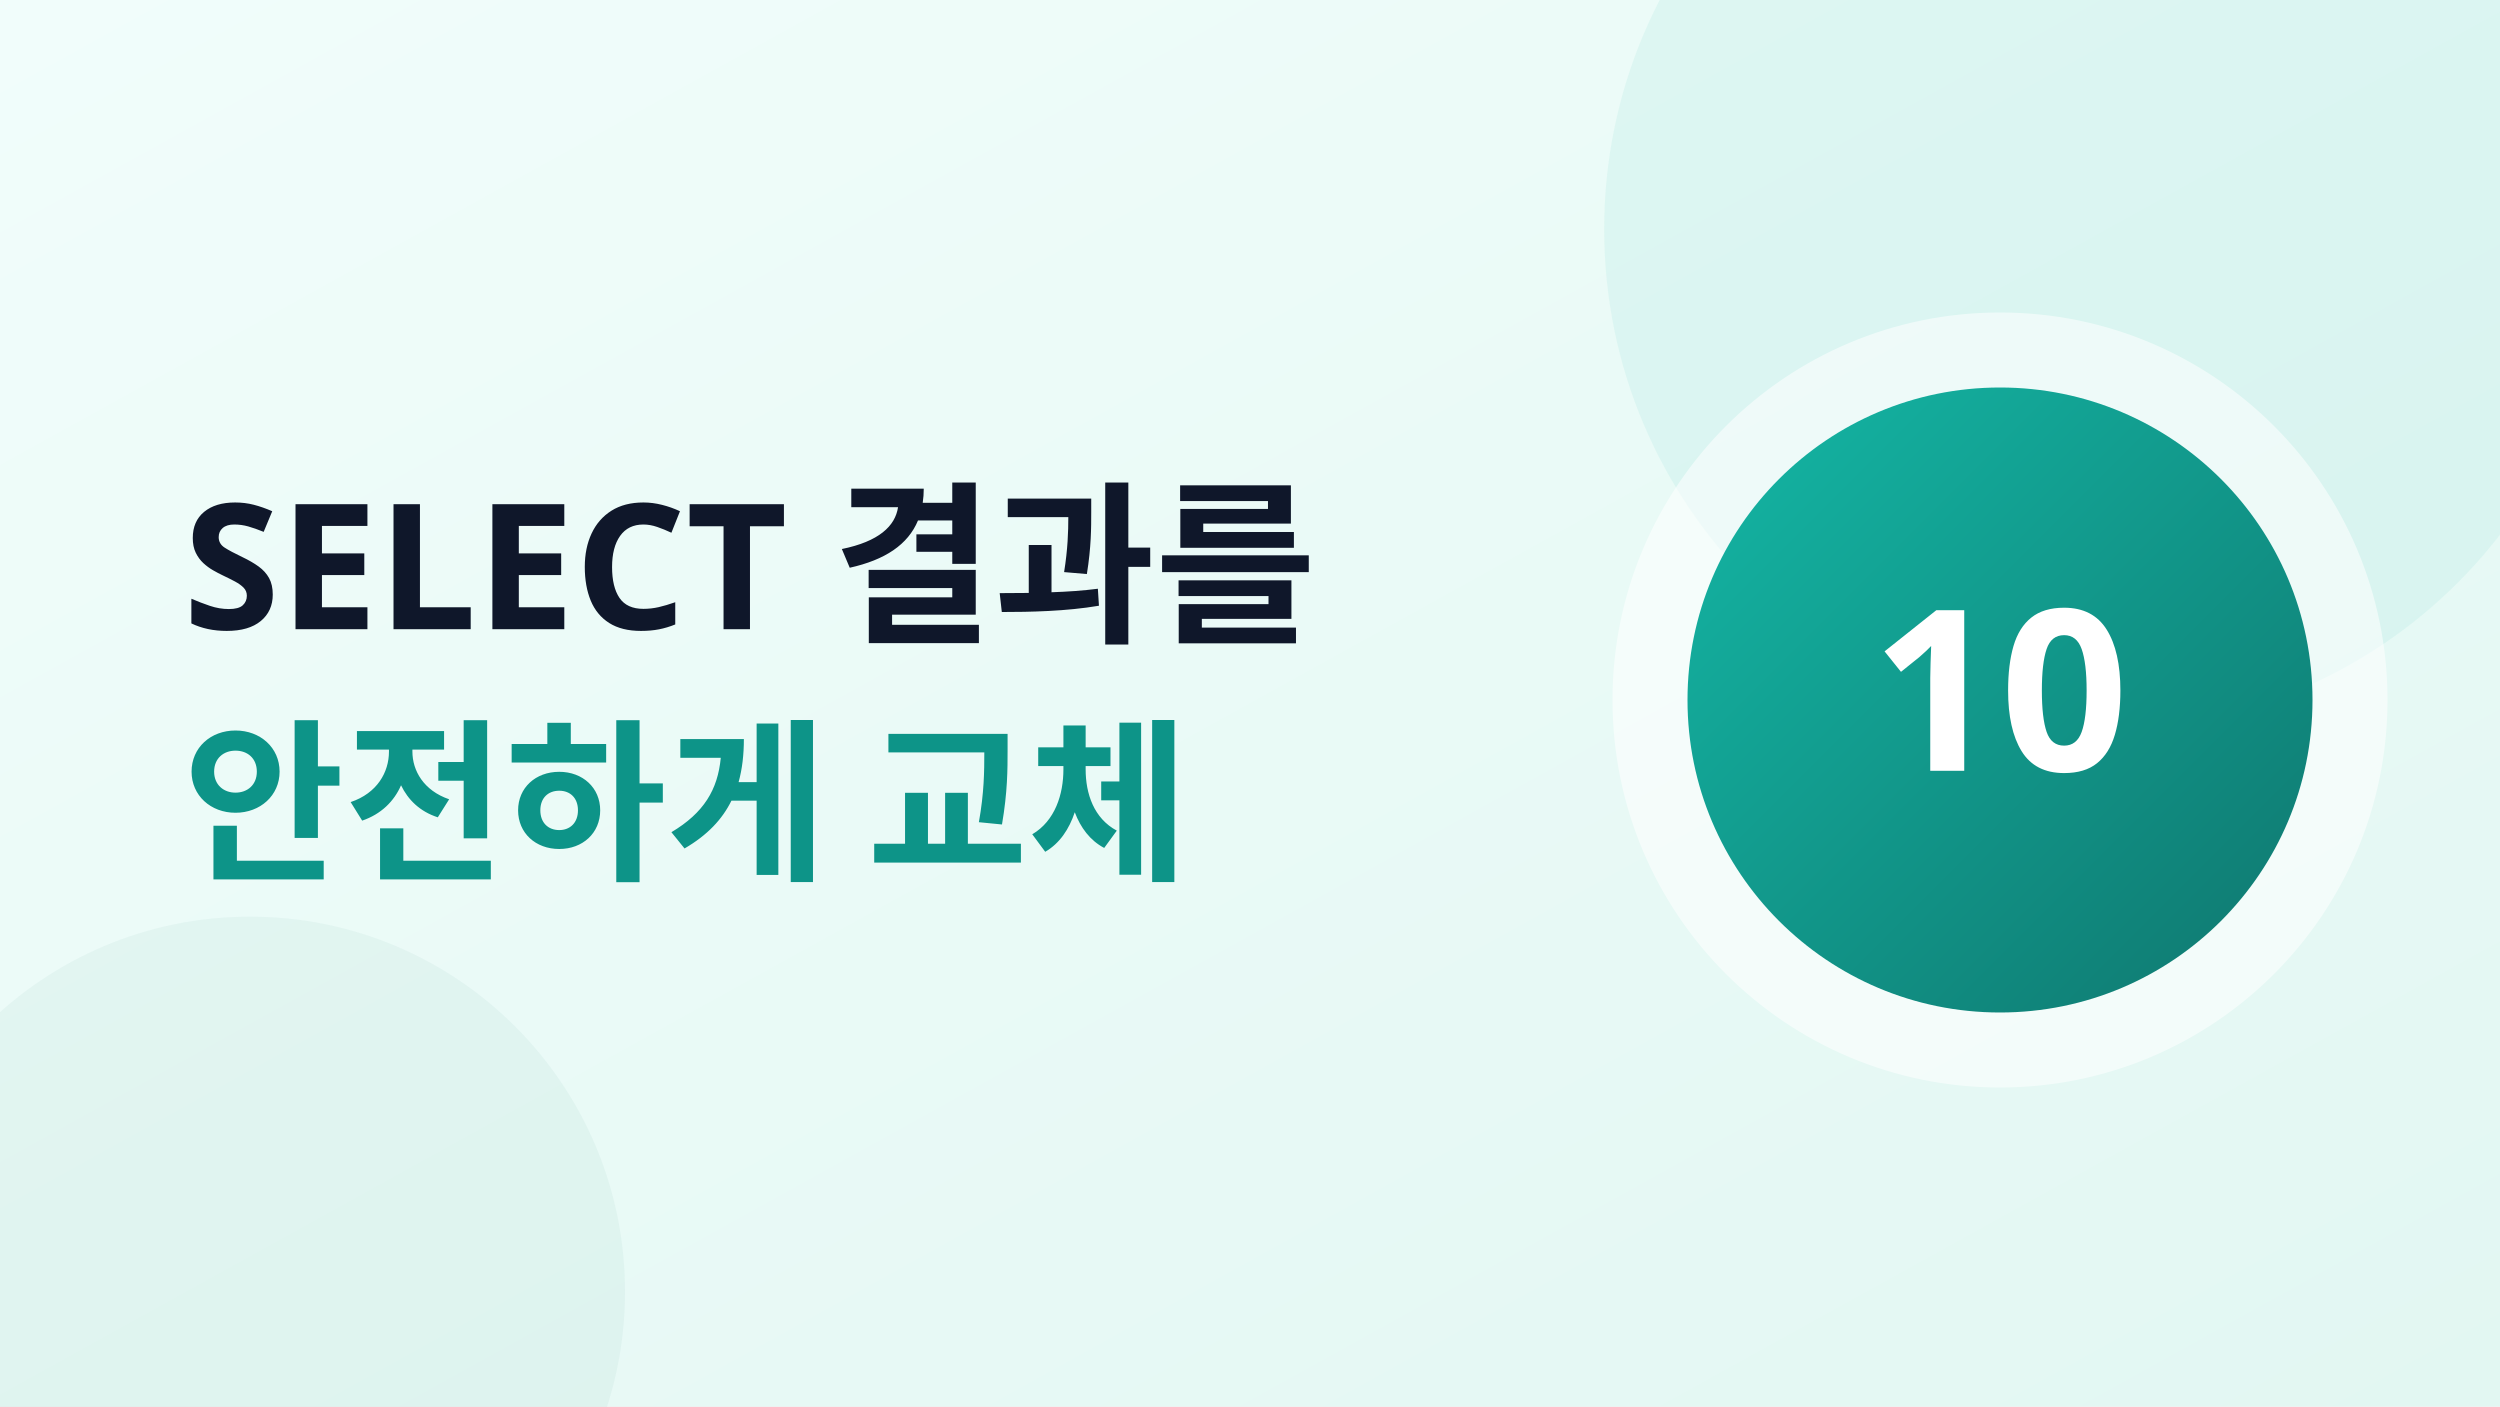
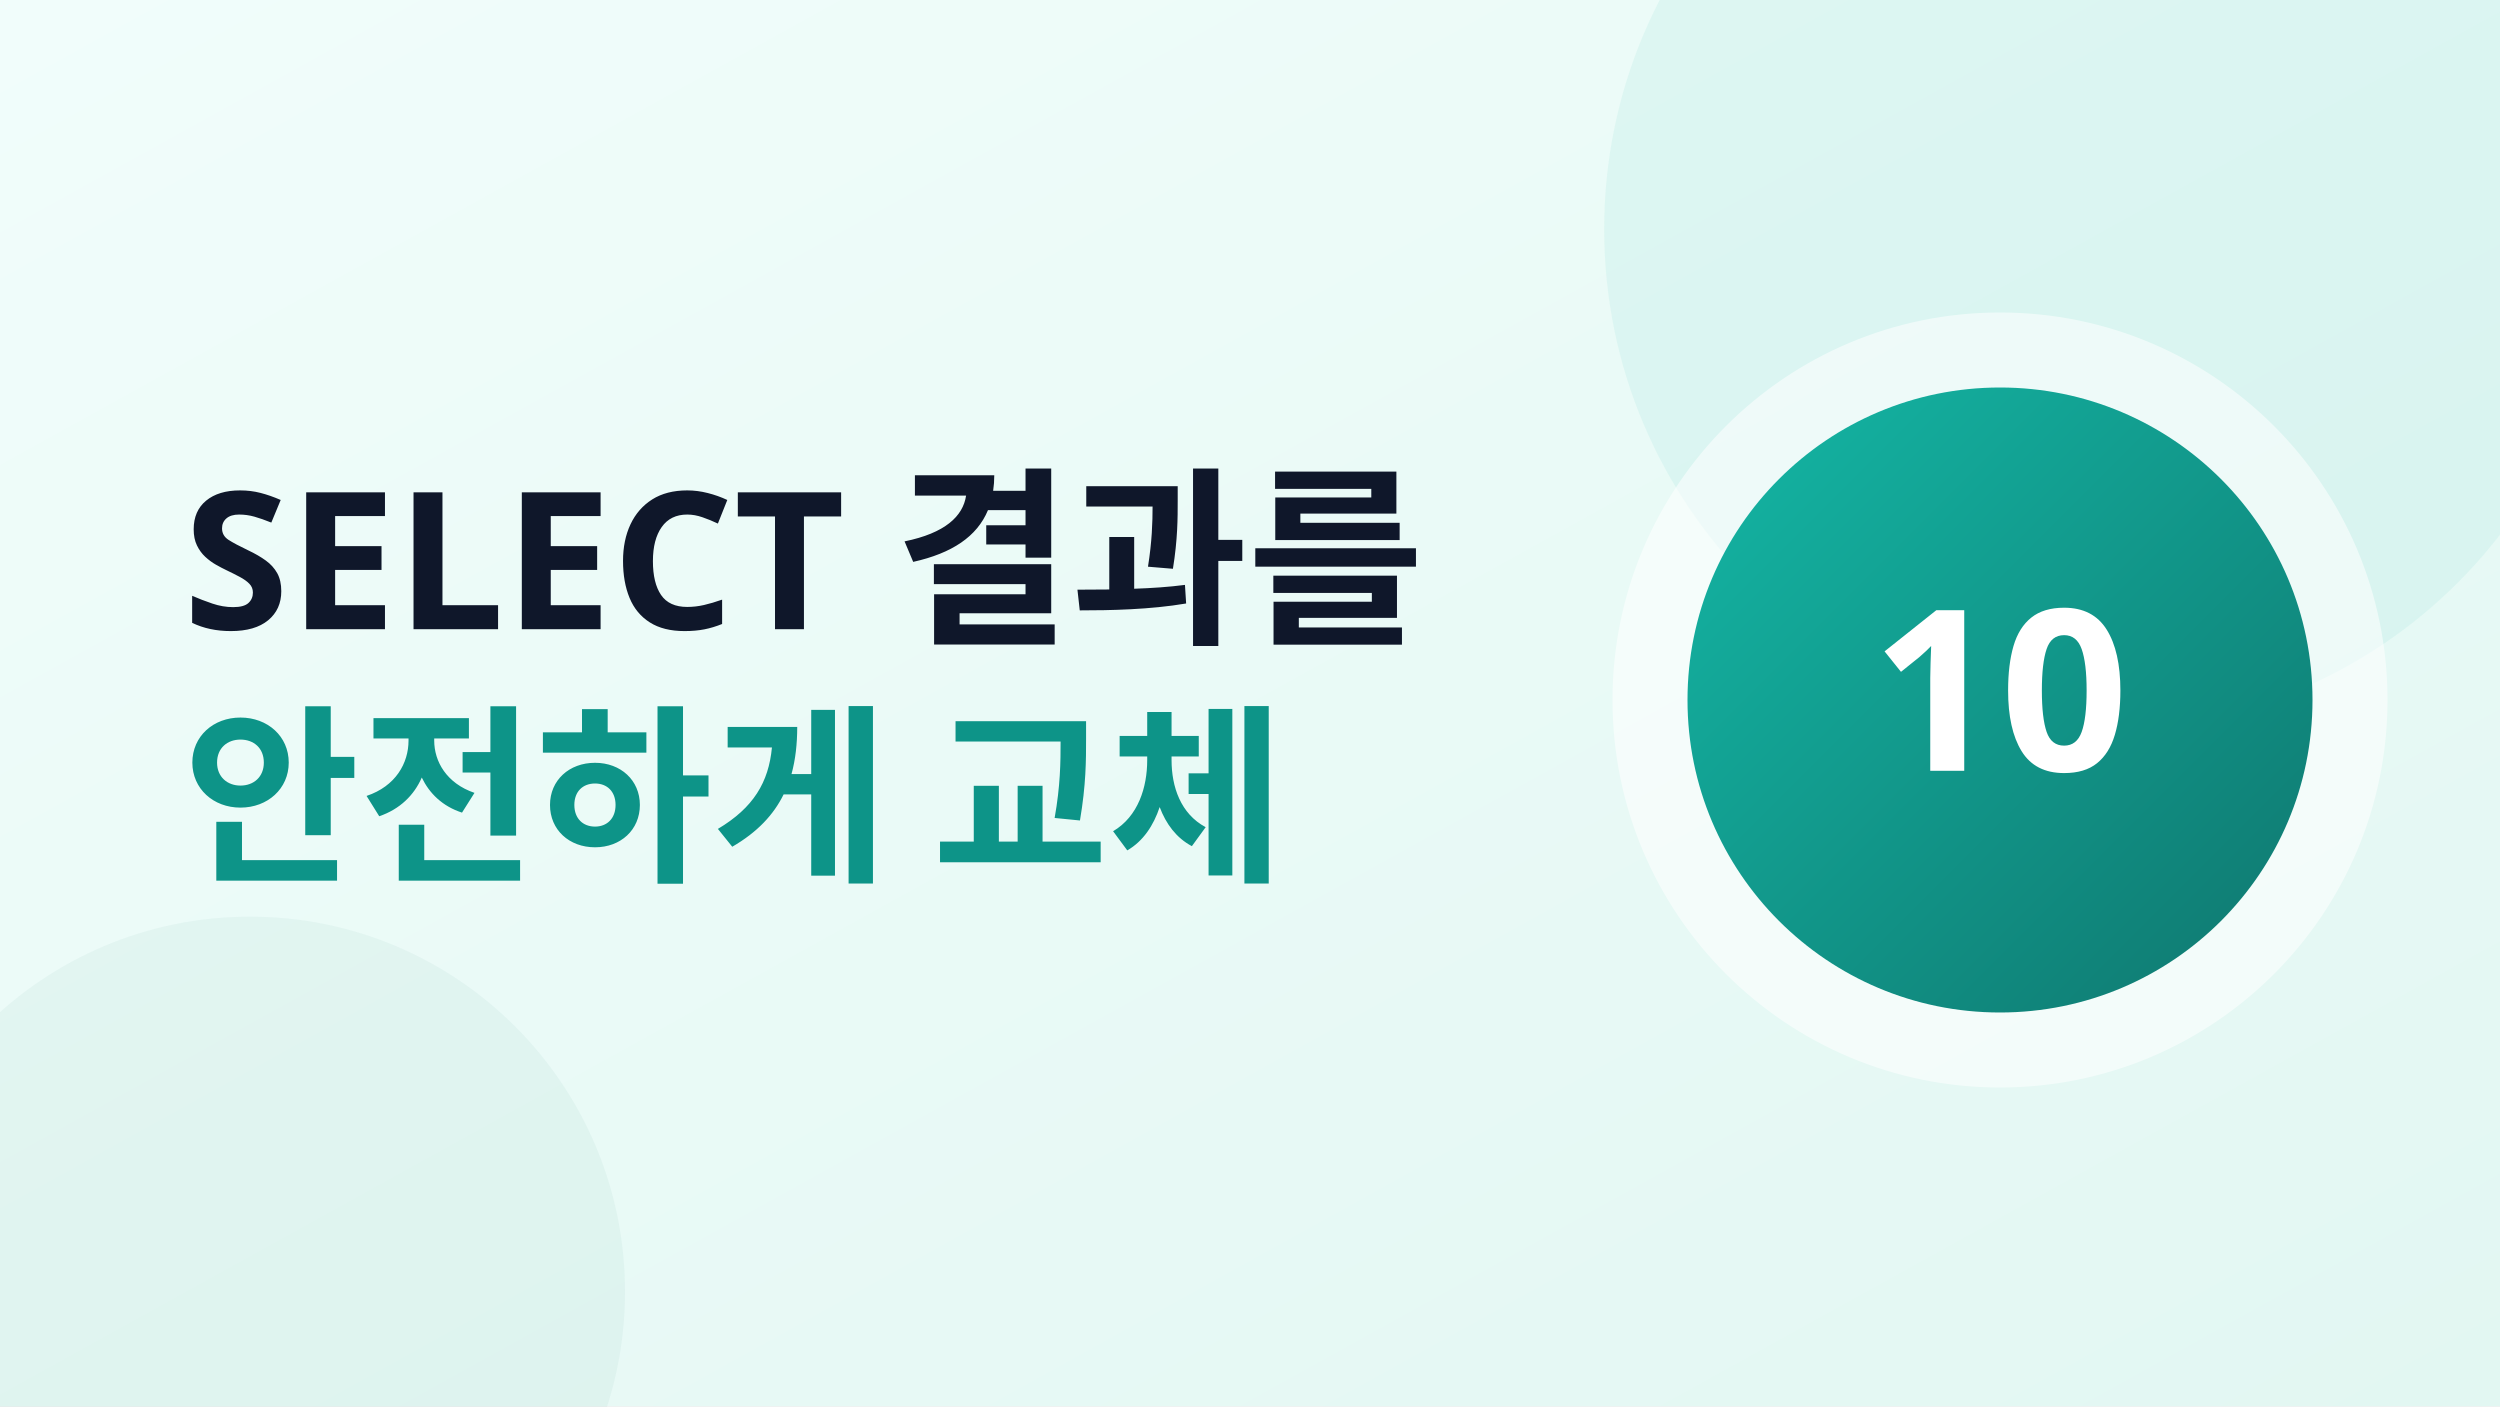
<svg xmlns="http://www.w3.org/2000/svg" viewBox="0 0 1200 675" role="img" aria-label="TECH NOTE · 온톨로지 10편 — SELECT 결과를 안전하게 교체">
  <defs>
    <linearGradient id="bg" x1="0" y1="0" x2="1" y2="1">
      <stop offset="0" stop-color="#f1fdfb" />
      <stop offset="1" stop-color="#e2f7f2" />
    </linearGradient>
    <linearGradient id="badge" x1="0" y1="0" x2="1" y2="1">
      <stop offset="0" stop-color="#14b8a6" />
      <stop offset="1" stop-color="#0f766e" />
    </linearGradient>
  </defs>
  <rect width="1200" height="675" fill="url(#bg)" />
  <circle cx="1010" cy="110" r="240" fill="#14b8a6" opacity="0.07" />
  <circle cx="120" cy="620" r="180" fill="#0f766e" opacity="0.05" />
-   <text x="88" y="302" font-family="Pretendard,'Pretendard Variable','Malgun Gothic','Apple SD Gothic Neo','Noto Sans KR',sans-serif" font-size="84" font-weight="800" fill="#0f172a">SELECT 결과를</text>
-   <text x="88" y="416" font-family="Pretendard,'Pretendard Variable','Malgun Gothic','Apple SD Gothic Neo','Noto Sans KR',sans-serif" font-size="84" font-weight="800" fill="#0d9488">안전하게 교체</text>
+   <text x="88" y="302" font-family="Pretendard,'Pretendard Variable','Malgun Gothic','Apple SD Gothic Neo','Noto Sans KR',sans-serif" font-size="92" font-weight="800" fill="#0f172a">SELECT 결과를</text>
+   <text x="88" y="416" font-family="Pretendard,'Pretendard Variable','Malgun Gothic','Apple SD Gothic Neo','Noto Sans KR',sans-serif" font-size="92" font-weight="800" fill="#0d9488">안전하게 교체</text>
  <circle cx="960" cy="336" r="186" fill="#ffffff" opacity="0.55" />
  <circle cx="960" cy="336" r="150" fill="url(#badge)" />
  <text x="960" y="370" text-anchor="middle" font-family="Pretendard,'Pretendard Variable','Malgun Gothic','Apple SD Gothic Neo','Noto Sans KR',sans-serif" font-size="108" font-weight="800" fill="#ffffff">10</text>
</svg>
